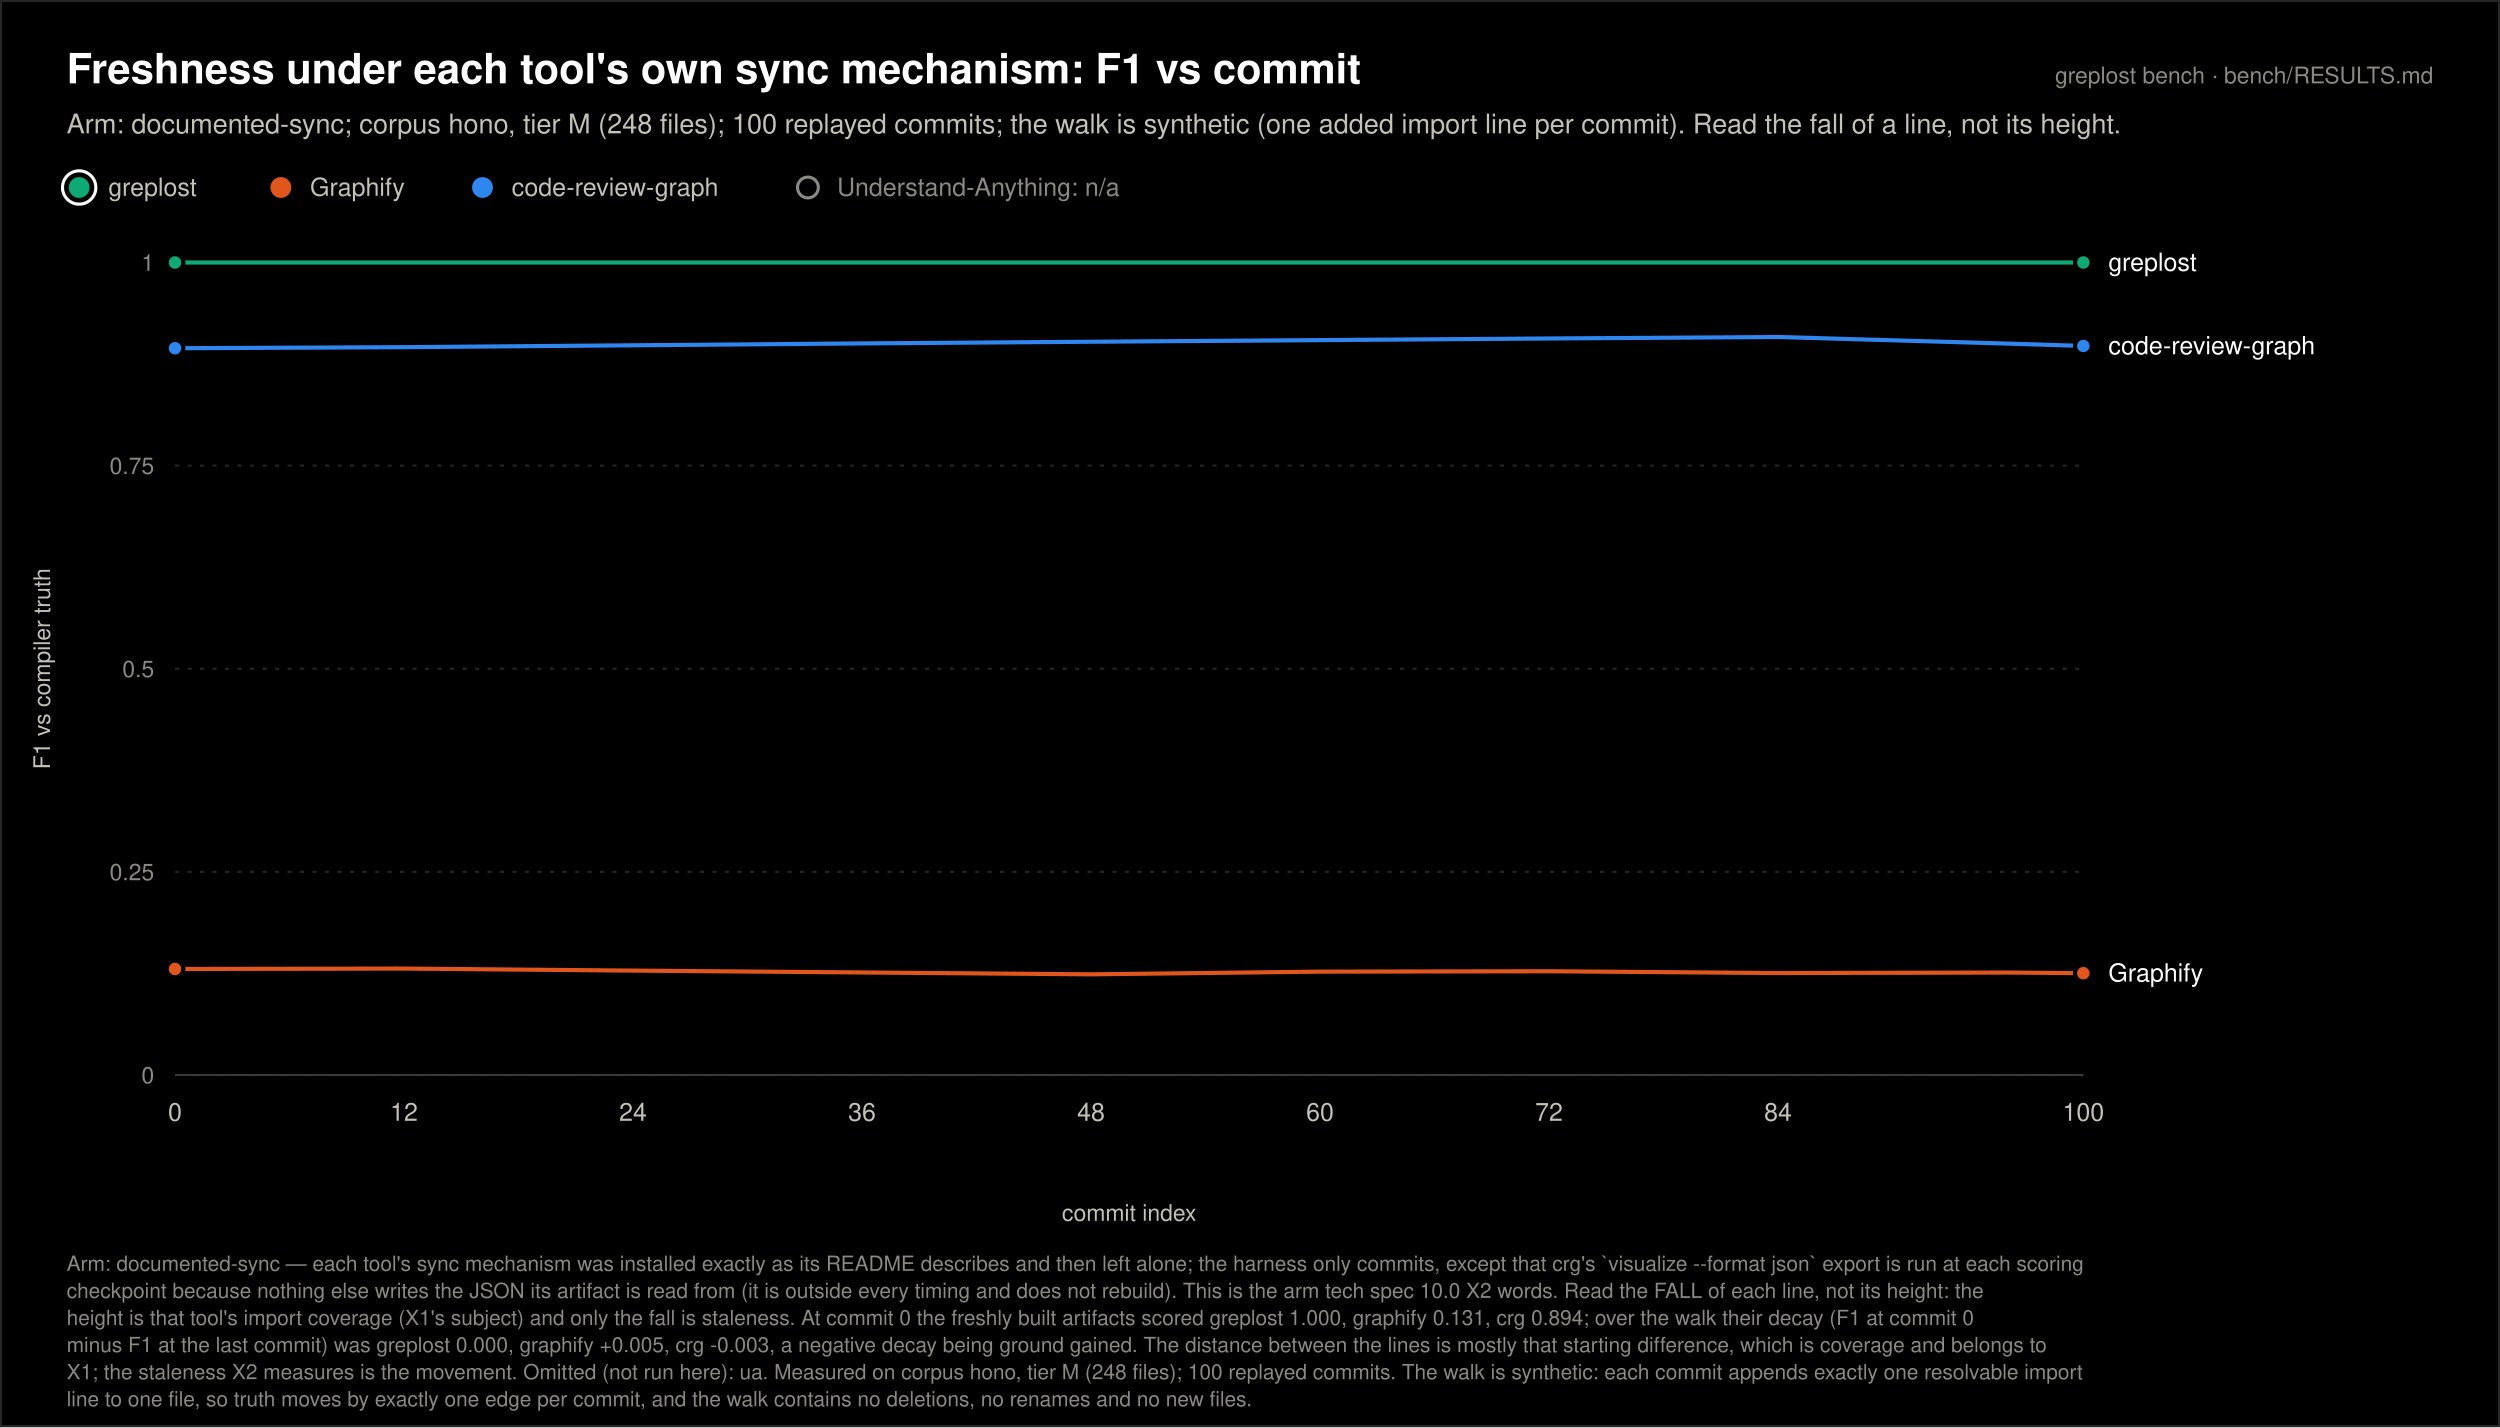
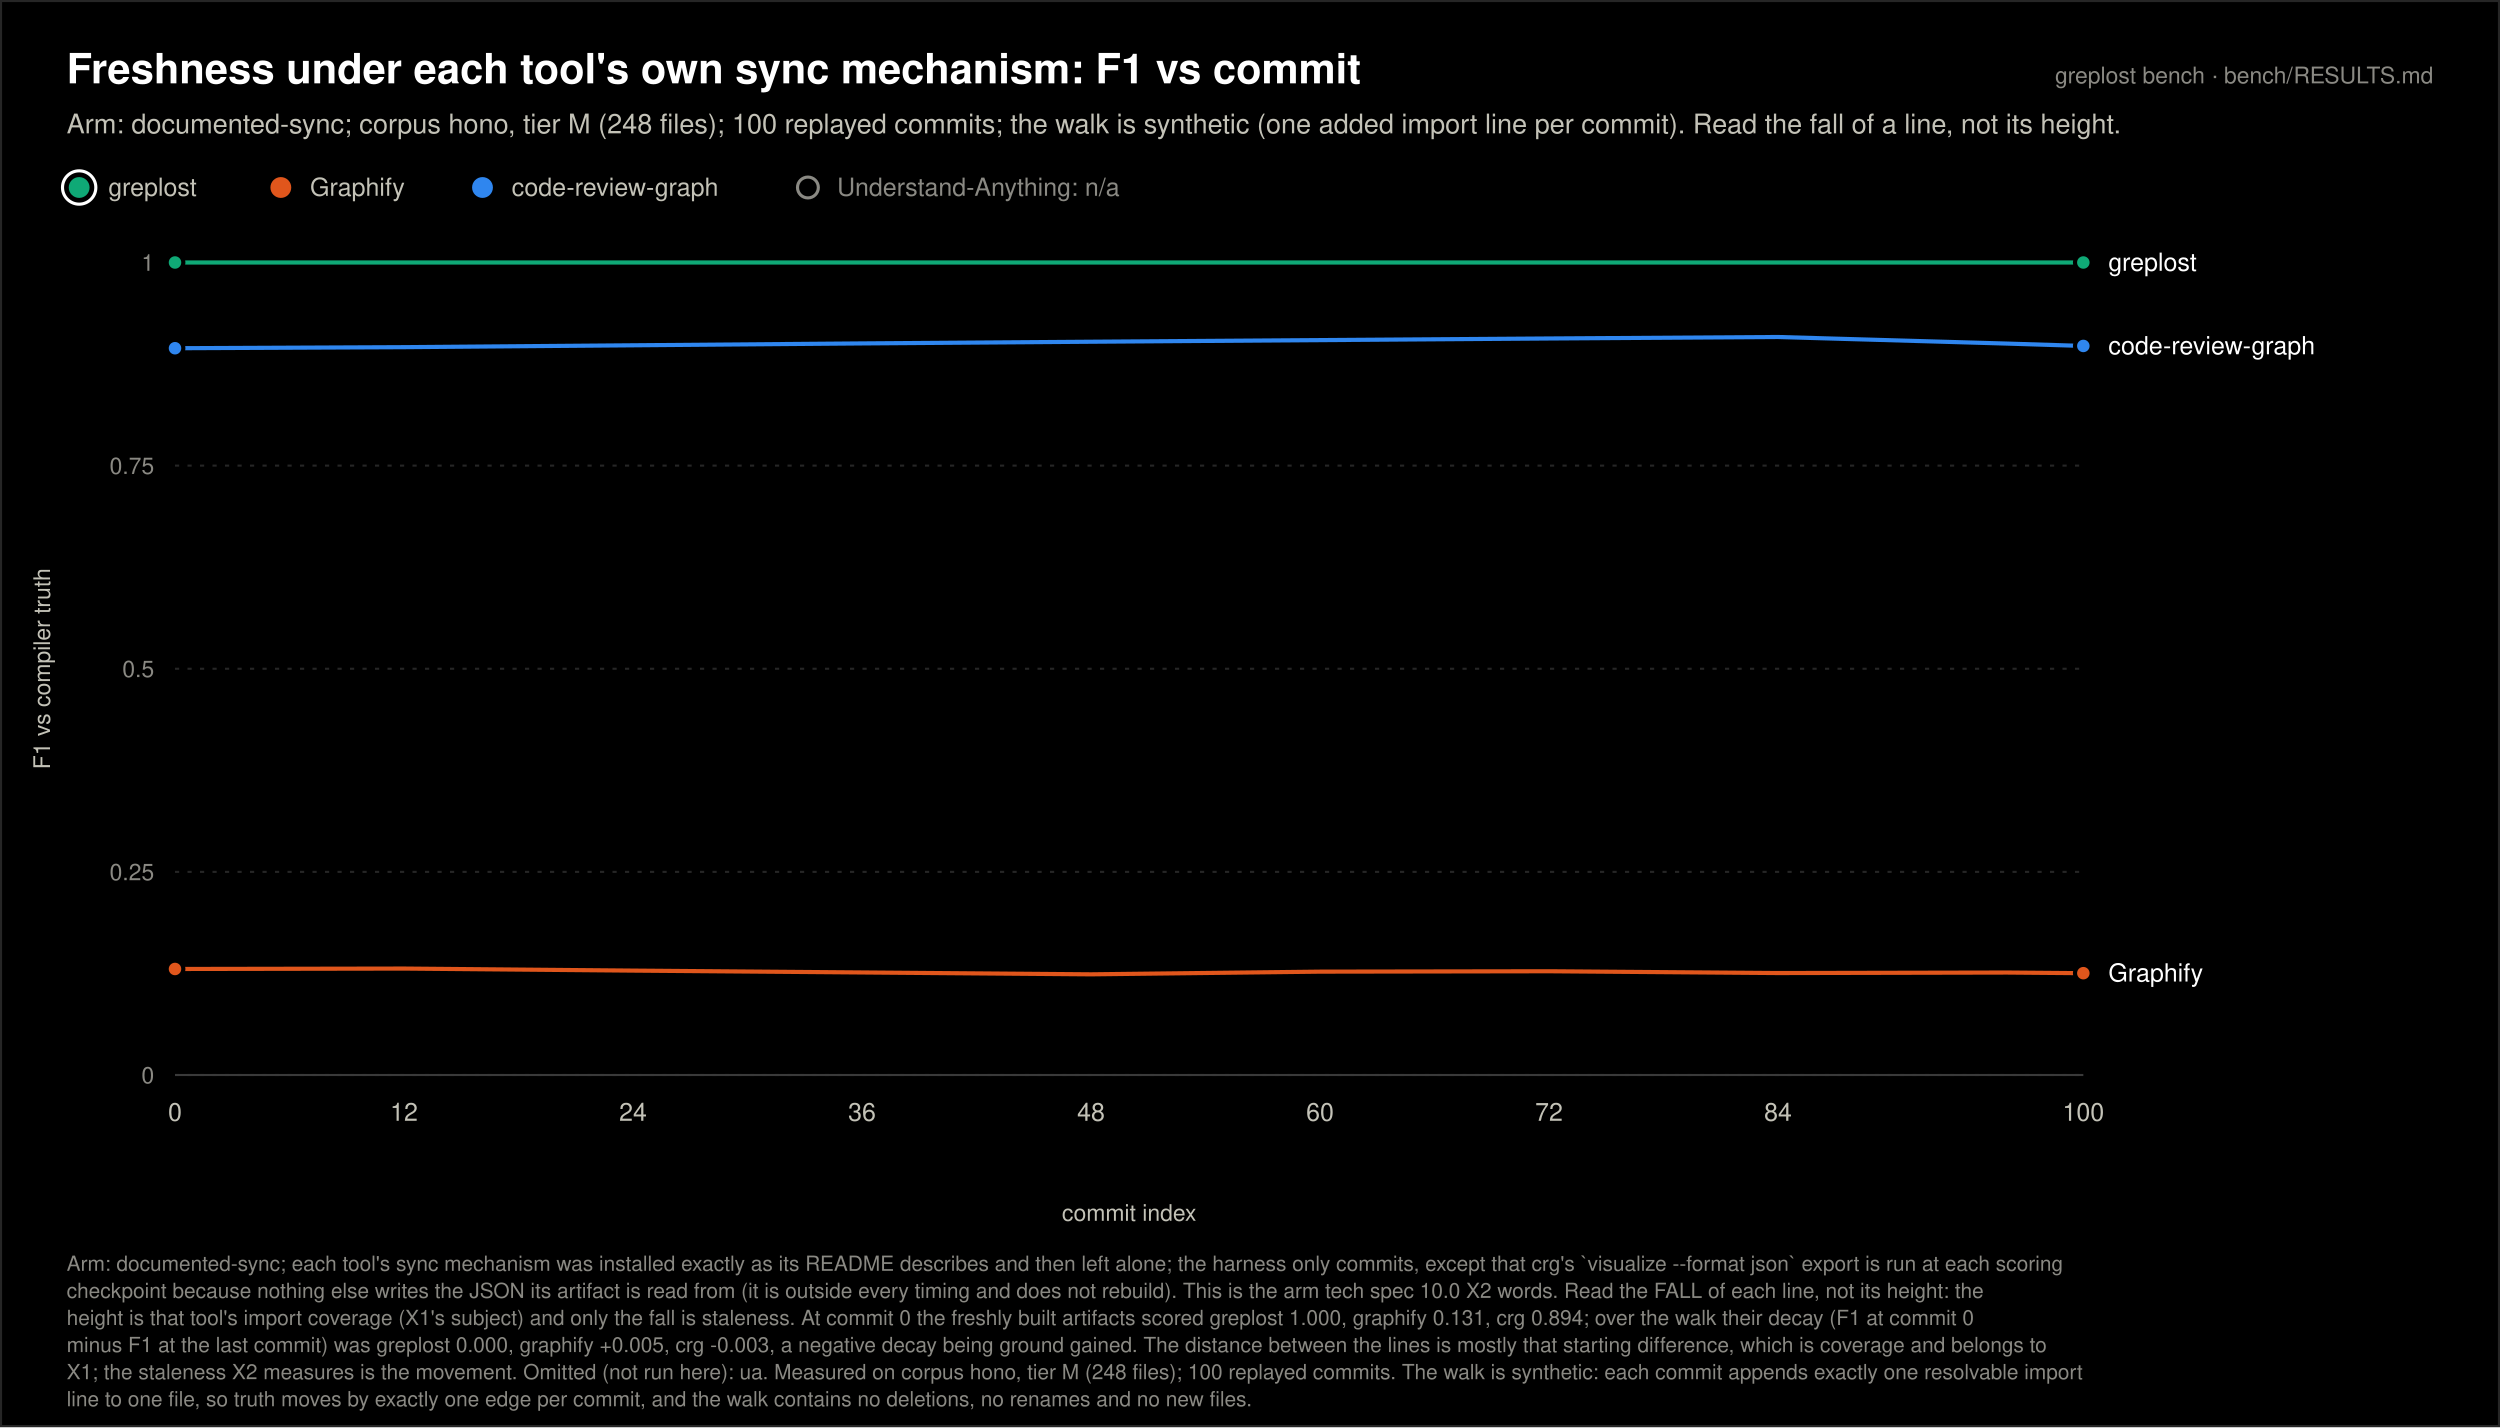
<svg xmlns="http://www.w3.org/2000/svg" width="1200" height="685" viewBox="0 0 1200 685" font-family="system-ui, -apple-system, Segoe UI, Helvetica, Arial, sans-serif" font-size="12">
  <rect x="0" y="0" width="1200" height="685" fill="#000000" />
  <rect x="0.5" y="0.5" width="1199" height="684" fill="none" stroke="#262626" />
  <text x="32" y="40" font-size="20" font-weight="600" fill="#FFFFFF">Freshness under each tool's own sync mechanism: F1 vs commit</text>
  <text x="1168" y="40" font-size="11" fill="#8A8983" text-anchor="end">greplost bench · bench/RESULTS.md</text>
  <text x="32" y="64" font-size="13" fill="#C3C2B7">Arm: documented-sync; corpus hono, tier M (248 files); 100 replayed commits; the walk is synthetic (one added import line per commit). Read the fall of a line, not its height.</text>
  <circle cx="38" cy="90" r="5" fill="#0fa976" />
  <circle cx="38" cy="90" r="8" fill="none" stroke="#FFFFFF" stroke-width="1.5" />
  <text x="52" y="94" fill="#C3C2B7" font-size="12">greplost</text>
  <circle cx="134.8" cy="90" r="5" fill="#e0561c" />
  <text x="148.8" y="94" fill="#C3C2B7" font-size="12">Graphify</text>
  <circle cx="231.6" cy="90" r="5" fill="#2f86ef" />
  <text x="245.6" y="94" fill="#C3C2B7" font-size="12">code-review-graph</text>
  <circle cx="387.8" cy="90" r="5" fill="none" stroke="#8A8983" stroke-width="1.5" />
  <text x="401.8" y="94" fill="#8A8983" font-size="12">Understand-Anything: n/a</text>
  <line x1="84" y1="516" x2="1000" y2="516" stroke="#262626" stroke-dasharray="2 4" />
  <text x="74" y="520" fill="#8A8983" font-size="11" text-anchor="end">0</text>
  <line x1="84" y1="418.5" x2="1000" y2="418.5" stroke="#262626" stroke-dasharray="2 4" />
  <text x="74" y="422.5" fill="#8A8983" font-size="11" text-anchor="end">0.25</text>
  <line x1="84" y1="321" x2="1000" y2="321" stroke="#262626" stroke-dasharray="2 4" />
  <text x="74" y="325" fill="#8A8983" font-size="11" text-anchor="end">0.5</text>
  <line x1="84" y1="223.5" x2="1000" y2="223.5" stroke="#262626" stroke-dasharray="2 4" />
  <text x="74" y="227.5" fill="#8A8983" font-size="11" text-anchor="end">0.75</text>
  <line x1="84" y1="126" x2="1000" y2="126" stroke="#262626" stroke-dasharray="2 4" />
  <text x="74" y="130" fill="#8A8983" font-size="11" text-anchor="end">1</text>
  <line x1="84" y1="516" x2="1000" y2="516" stroke="#3A3A3A" />
  <text x="24" y="321" fill="#C3C2B7" font-size="11" text-anchor="middle" transform="rotate(-90 24 321)">F1 vs compiler truth</text>
  <text x="542" y="586" fill="#C3C2B7" font-size="11" text-anchor="middle">commit index</text>
-   <text x="32" y="610" fill="#8A8983" font-size="10">Arm: documented-sync — each tool's sync mechanism was installed exactly as its README describes and then left alone; the harness only commits, except that crg's `visualize --format json` export is run at each scoring</text>
+   <text x="32" y="610" fill="#8A8983" font-size="10">Arm: documented-sync; each tool's sync mechanism was installed exactly as its README describes and then left alone; the harness only commits, except that crg's `visualize --format json` export is run at each scoring</text>
  <text x="32" y="623" fill="#8A8983" font-size="10">checkpoint because nothing else writes the JSON its artifact is read from (it is outside every timing and does not rebuild). This is the arm tech spec 10.0 X2 words. Read the FALL of each line, not its height: the</text>
  <text x="32" y="636" fill="#8A8983" font-size="10">height is that tool's import coverage (X1's subject) and only the fall is staleness. At commit 0 the freshly built artifacts scored greplost 1.000, graphify 0.131, crg 0.894; over the walk their decay (F1 at commit 0</text>
  <text x="32" y="649" fill="#8A8983" font-size="10">minus F1 at the last commit) was greplost 0.000, graphify +0.005, crg -0.003, a negative decay being ground gained. The distance between the lines is mostly that starting difference, which is coverage and belongs to</text>
  <text x="32" y="662" fill="#8A8983" font-size="10">X1; the staleness X2 measures is the movement. Omitted (not run here): ua. Measured on corpus hono, tier M (248 files); 100 replayed commits. The walk is synthetic: each commit appends exactly one resolvable import</text>
  <text x="32" y="675" fill="#8A8983" font-size="10">line to one file, so truth moves by exactly one edge per commit, and the walk contains no deletions, no renames and no new files.</text>
  <polyline points="84,126 193.92,126 303.84,126 413.76,126 523.68,126 633.6,126 743.52,126 853.44,126 963.36,126 1000,126" fill="none" stroke="#0fa976" stroke-width="2" stroke-linejoin="round" stroke-linecap="round" />
  <circle cx="84" cy="126" r="4" fill="#0fa976" stroke="#000000" stroke-width="2" />
  <circle cx="1000" cy="126" r="4" fill="#0fa976" stroke="#000000" stroke-width="2" />
  <polyline points="84,465.11 193.92,464.91 303.84,465.89 413.76,466.78 523.68,467.68 633.6,466.39 743.52,466.2 853.44,467.06 963.36,466.82 1000,467.13" fill="none" stroke="#e0561c" stroke-width="2" stroke-linejoin="round" stroke-linecap="round" />
  <circle cx="84" cy="465.11" r="4" fill="#e0561c" stroke="#000000" stroke-width="2" />
  <circle cx="1000" cy="467.13" r="4" fill="#e0561c" stroke="#000000" stroke-width="2" />
  <polyline points="84,167.15 193.92,166.64 303.84,165.74 413.76,164.84 523.68,164.03 633.6,163.25 743.52,162.47 853.44,161.76 963.36,164.92 1000,166.05" fill="none" stroke="#2f86ef" stroke-width="2" stroke-linejoin="round" stroke-linecap="round" />
  <circle cx="84" cy="167.15" r="4" fill="#2f86ef" stroke="#000000" stroke-width="2" />
  <circle cx="1000" cy="166.05" r="4" fill="#2f86ef" stroke="#000000" stroke-width="2" />
  <text x="1012" y="130" fill="#FFFFFF" font-size="12">greplost</text>
  <text x="1012" y="170.05" fill="#FFFFFF" font-size="12">code-review-graph</text>
  <text x="1012" y="471.13" fill="#FFFFFF" font-size="12">Graphify</text>
  <text x="84" y="538" fill="#C3C2B7" font-size="12" text-anchor="middle">0</text>
  <text x="193.92" y="538" fill="#C3C2B7" font-size="12" text-anchor="middle">12</text>
  <text x="303.84" y="538" fill="#C3C2B7" font-size="12" text-anchor="middle">24</text>
  <text x="413.76" y="538" fill="#C3C2B7" font-size="12" text-anchor="middle">36</text>
  <text x="523.68" y="538" fill="#C3C2B7" font-size="12" text-anchor="middle">48</text>
  <text x="633.6" y="538" fill="#C3C2B7" font-size="12" text-anchor="middle">60</text>
  <text x="743.52" y="538" fill="#C3C2B7" font-size="12" text-anchor="middle">72</text>
  <text x="853.44" y="538" fill="#C3C2B7" font-size="12" text-anchor="middle">84</text>
  <text x="1000" y="538" fill="#C3C2B7" font-size="12" text-anchor="middle">100</text>
</svg>
